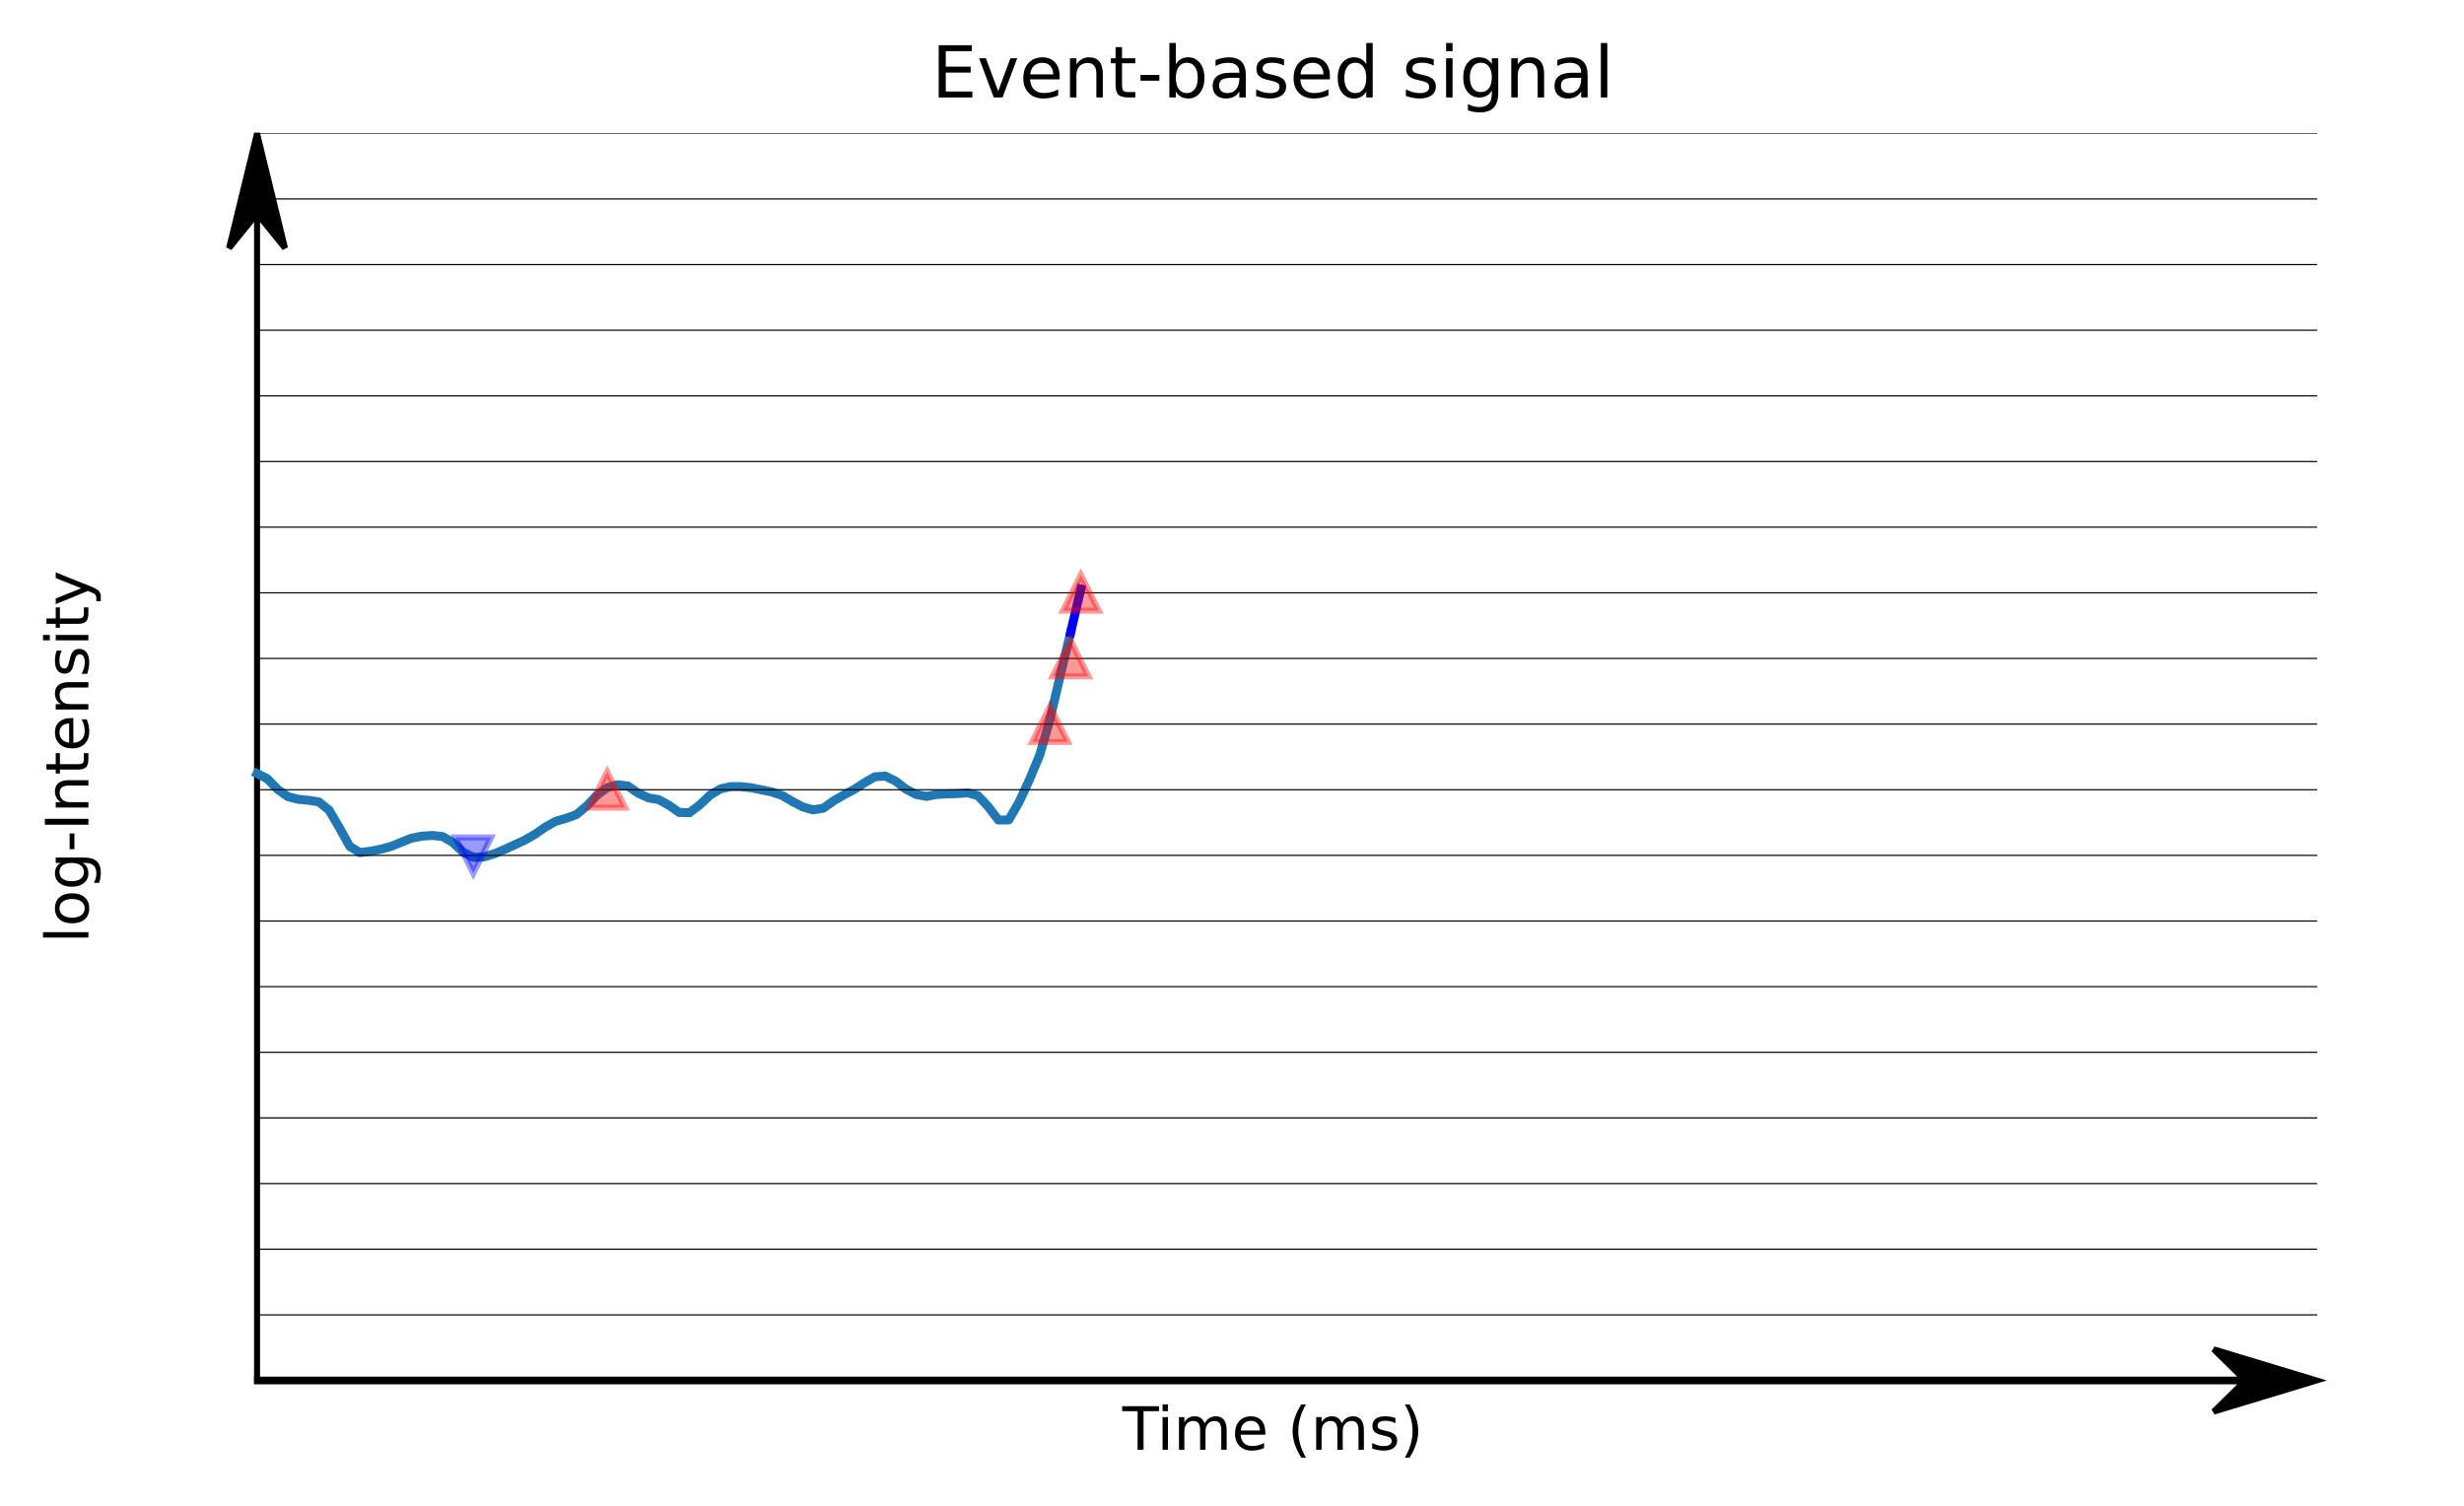
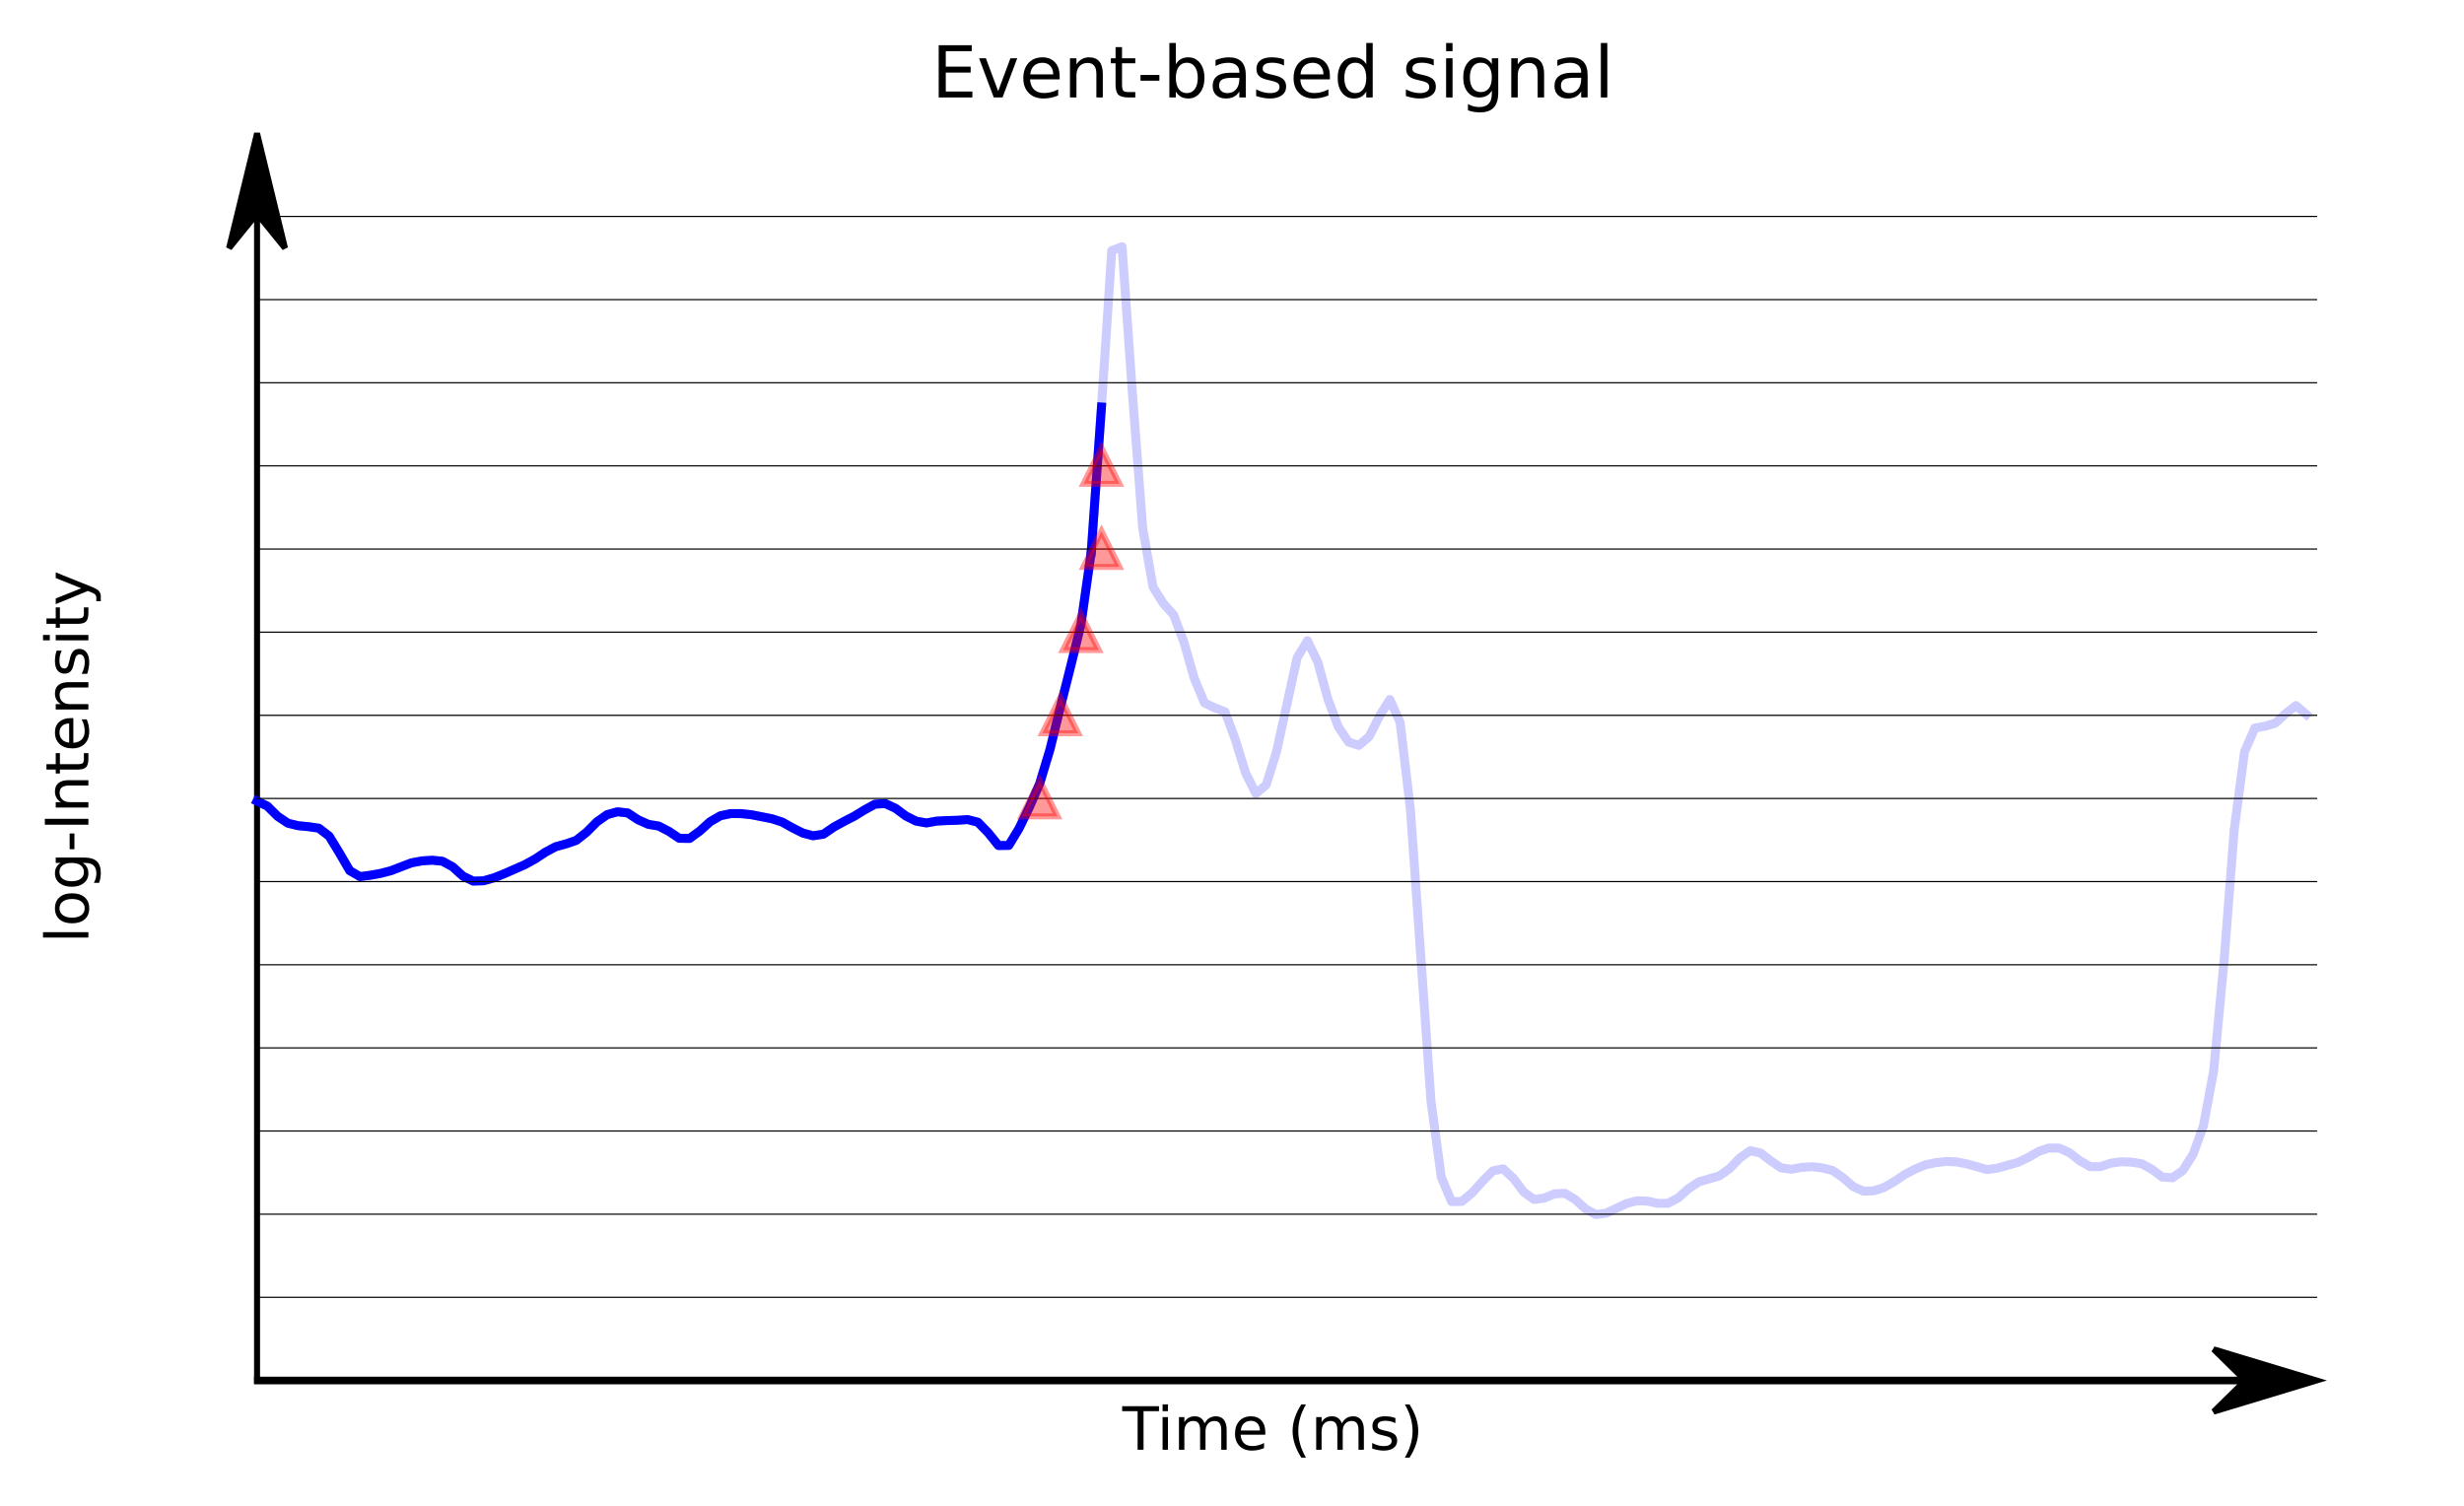
<svg xmlns="http://www.w3.org/2000/svg" xmlns:xlink="http://www.w3.org/1999/xlink" width="412.523pt" height="251.996pt" viewBox="0 0 412.523 251.996" version="1.1">
  <defs>
    <style type="text/css">*{stroke-linejoin: round; stroke-linecap: butt}</style>
  </defs>
  <g id="figure_1">
    <g id="patch_1">
      <path d="M 0 251.996  L 412.523 251.996  L 412.523 0  L 0 0  L 0 251.996  z " style="fill: none" />
    </g>
    <g id="axes_1">
      <g id="patch_2">
        <path d="M 20.878 231.118  L 405.323 231.118  L 405.323 22.318  L 20.878 22.318  L 20.878 231.118  z " style="fill: none" />
      </g>
      <g id="patch_3">
-         <path d="M 387.848 231.118  L 370.608 236.338  L 375.78 231.263  L 43.035 231.263  L 43.035 230.973  L 375.78 230.973  L 370.608 225.898  z " style="stroke: #000000; stroke-linejoin: miter" />
+         <path d="M 387.848 231.118  L 370.608 236.338  L 375.78 231.256  L 43.035 231.256  L 43.035 230.98  L 375.78 230.98  L 370.608 225.898  z " style="stroke: #000000; stroke-linejoin: miter" />
      </g>
      <g id="patch_4">
        <path d="M 43.035 22.318  L 47.717 41.54  L 43.036 35.774  L 43.036 231.118  L 43.034 231.118  L 43.034 35.774  L 38.353 41.54  z " style="stroke: #000000; stroke-linejoin: miter" />
      </g>
      <g id="matplotlib.axis_1">
        <g id="text_1">
          <g transform="translate(187.9013 242.7166) scale(0.1 -0.1)">
            <defs>
              <path id="DejaVuSans-54" d="M -19 4666  L 3928 4666  L 3928 4134  L 2272 4134  L 2272 0  L 1638 0  L 1638 4134  L -19 4134  L -19 4666  z " transform="scale(0.015625)" />
              <path id="DejaVuSans-69" d="M 603 3500  L 1178 3500  L 1178 0  L 603 0  L 603 3500  z M 603 4863  L 1178 4863  L 1178 4134  L 603 4134  L 603 4863  z " transform="scale(0.015625)" />
              <path id="DejaVuSans-6d" d="M 3328 2828  Q 3544 3216 3844 3400  Q 4144 3584 4550 3584  Q 5097 3584 5394 3201  Q 5691 2819 5691 2113  L 5691 0  L 5113 0  L 5113 2094  Q 5113 2597 4934 2840  Q 4756 3084 4391 3084  Q 3944 3084 3684 2787  Q 3425 2491 3425 1978  L 3425 0  L 2847 0  L 2847 2094  Q 2847 2600 2669 2842  Q 2491 3084 2119 3084  Q 1678 3084 1418 2786  Q 1159 2488 1159 1978  L 1159 0  L 581 0  L 581 3500  L 1159 3500  L 1159 2956  Q 1356 3278 1631 3431  Q 1906 3584 2284 3584  Q 2666 3584 2933 3390  Q 3200 3197 3328 2828  z " transform="scale(0.015625)" />
              <path id="DejaVuSans-65" d="M 3597 1894  L 3597 1613  L 953 1613  Q 991 1019 1311 708  Q 1631 397 2203 397  Q 2534 397 2845 478  Q 3156 559 3463 722  L 3463 178  Q 3153 47 2828 -22  Q 2503 -91 2169 -91  Q 1331 -91 842 396  Q 353 884 353 1716  Q 353 2575 817 3079  Q 1281 3584 2069 3584  Q 2775 3584 3186 3129  Q 3597 2675 3597 1894  z M 3022 2063  Q 3016 2534 2758 2815  Q 2500 3097 2075 3097  Q 1594 3097 1305 2825  Q 1016 2553 972 2059  L 3022 2063  z " transform="scale(0.015625)" />
              <path id="DejaVuSans-20" transform="scale(0.015625)" />
              <path id="DejaVuSans-28" d="M 1984 4856  Q 1566 4138 1362 3434  Q 1159 2731 1159 2009  Q 1159 1288 1364 580  Q 1569 -128 1984 -844  L 1484 -844  Q 1016 -109 783 600  Q 550 1309 550 2009  Q 550 2706 781 3412  Q 1013 4119 1484 4856  L 1984 4856  z " transform="scale(0.015625)" />
              <path id="DejaVuSans-73" d="M 2834 3397  L 2834 2853  Q 2591 2978 2328 3040  Q 2066 3103 1784 3103  Q 1356 3103 1142 2972  Q 928 2841 928 2578  Q 928 2378 1081 2264  Q 1234 2150 1697 2047  L 1894 2003  Q 2506 1872 2764 1633  Q 3022 1394 3022 966  Q 3022 478 2636 193  Q 2250 -91 1575 -91  Q 1294 -91 989 -36  Q 684 19 347 128  L 347 722  Q 666 556 975 473  Q 1284 391 1588 391  Q 1994 391 2212 530  Q 2431 669 2431 922  Q 2431 1156 2273 1281  Q 2116 1406 1581 1522  L 1381 1569  Q 847 1681 609 1914  Q 372 2147 372 2553  Q 372 3047 722 3315  Q 1072 3584 1716 3584  Q 2034 3584 2315 3537  Q 2597 3491 2834 3397  z " transform="scale(0.015625)" />
              <path id="DejaVuSans-29" d="M 513 4856  L 1013 4856  Q 1481 4119 1714 3412  Q 1947 2706 1947 2009  Q 1947 1309 1714 600  Q 1481 -109 1013 -844  L 513 -844  Q 928 -128 1133 580  Q 1338 1288 1338 2009  Q 1338 2731 1133 3434  Q 928 4138 513 4856  z " transform="scale(0.015625)" />
            </defs>
            <use xlink:href="#DejaVuSans-54" />
            <use xlink:href="#DejaVuSans-69" x="57.959" />
            <use xlink:href="#DejaVuSans-6d" x="85.742" />
            <use xlink:href="#DejaVuSans-65" x="183.154" />
            <use xlink:href="#DejaVuSans-20" x="244.678" />
            <use xlink:href="#DejaVuSans-28" x="276.465" />
            <use xlink:href="#DejaVuSans-6d" x="315.479" />
            <use xlink:href="#DejaVuSans-73" x="412.891" />
            <use xlink:href="#DejaVuSans-29" x="464.99" />
          </g>
        </g>
      </g>
      <g id="matplotlib.axis_2">
        <g id="text_2">
          <g transform="translate(14.79844 157.9072) rotate(-90) scale(0.1 -0.1)">
            <defs>
              <path id="DejaVuSans-6c" d="M 603 4863  L 1178 4863  L 1178 0  L 603 0  L 603 4863  z " transform="scale(0.015625)" />
              <path id="DejaVuSans-6f" d="M 1959 3097  Q 1497 3097 1228 2736  Q 959 2375 959 1747  Q 959 1119 1226 758  Q 1494 397 1959 397  Q 2419 397 2687 759  Q 2956 1122 2956 1747  Q 2956 2369 2687 2733  Q 2419 3097 1959 3097  z M 1959 3584  Q 2709 3584 3137 3096  Q 3566 2609 3566 1747  Q 3566 888 3137 398  Q 2709 -91 1959 -91  Q 1206 -91 779 398  Q 353 888 353 1747  Q 353 2609 779 3096  Q 1206 3584 1959 3584  z " transform="scale(0.015625)" />
              <path id="DejaVuSans-67" d="M 2906 1791  Q 2906 2416 2648 2759  Q 2391 3103 1925 3103  Q 1463 3103 1205 2759  Q 947 2416 947 1791  Q 947 1169 1205 825  Q 1463 481 1925 481  Q 2391 481 2648 825  Q 2906 1169 2906 1791  z M 3481 434  Q 3481 -459 3084 -895  Q 2688 -1331 1869 -1331  Q 1566 -1331 1297 -1286  Q 1028 -1241 775 -1147  L 775 -588  Q 1028 -725 1275 -790  Q 1522 -856 1778 -856  Q 2344 -856 2625 -561  Q 2906 -266 2906 331  L 2906 616  Q 2728 306 2450 153  Q 2172 0 1784 0  Q 1141 0 747 490  Q 353 981 353 1791  Q 353 2603 747 3093  Q 1141 3584 1784 3584  Q 2172 3584 2450 3431  Q 2728 3278 2906 2969  L 2906 3500  L 3481 3500  L 3481 434  z " transform="scale(0.015625)" />
              <path id="DejaVuSans-2d" d="M 313 2009  L 1997 2009  L 1997 1497  L 313 1497  L 313 2009  z " transform="scale(0.015625)" />
              <path id="DejaVuSans-49" d="M 628 4666  L 1259 4666  L 1259 0  L 628 0  L 628 4666  z " transform="scale(0.015625)" />
              <path id="DejaVuSans-6e" d="M 3513 2113  L 3513 0  L 2938 0  L 2938 2094  Q 2938 2591 2744 2837  Q 2550 3084 2163 3084  Q 1697 3084 1428 2787  Q 1159 2491 1159 1978  L 1159 0  L 581 0  L 581 3500  L 1159 3500  L 1159 2956  Q 1366 3272 1645 3428  Q 1925 3584 2291 3584  Q 2894 3584 3203 3211  Q 3513 2838 3513 2113  z " transform="scale(0.015625)" />
              <path id="DejaVuSans-74" d="M 1172 4494  L 1172 3500  L 2356 3500  L 2356 3053  L 1172 3053  L 1172 1153  Q 1172 725 1289 603  Q 1406 481 1766 481  L 2356 481  L 2356 0  L 1766 0  Q 1100 0 847 248  Q 594 497 594 1153  L 594 3053  L 172 3053  L 172 3500  L 594 3500  L 594 4494  L 1172 4494  z " transform="scale(0.015625)" />
              <path id="DejaVuSans-79" d="M 2059 -325  Q 1816 -950 1584 -1140  Q 1353 -1331 966 -1331  L 506 -1331  L 506 -850  L 844 -850  Q 1081 -850 1212 -737  Q 1344 -625 1503 -206  L 1606 56  L 191 3500  L 800 3500  L 1894 763  L 2988 3500  L 3597 3500  L 2059 -325  z " transform="scale(0.015625)" />
            </defs>
            <use xlink:href="#DejaVuSans-6c" />
            <use xlink:href="#DejaVuSans-6f" x="27.783" />
            <use xlink:href="#DejaVuSans-67" x="88.965" />
            <use xlink:href="#DejaVuSans-2d" x="152.441" />
            <use xlink:href="#DejaVuSans-49" x="188.525" />
            <use xlink:href="#DejaVuSans-6e" x="218.018" />
            <use xlink:href="#DejaVuSans-74" x="281.396" />
            <use xlink:href="#DejaVuSans-65" x="320.605" />
            <use xlink:href="#DejaVuSans-6e" x="382.129" />
            <use xlink:href="#DejaVuSans-73" x="445.508" />
            <use xlink:href="#DejaVuSans-69" x="497.607" />
            <use xlink:href="#DejaVuSans-74" x="525.391" />
            <use xlink:href="#DejaVuSans-79" x="564.6" />
          </g>
        </g>
      </g>
      <g id="line2d_1">
-         <path d="M 43.035 129.502  L 44.759 130.378  L 46.483 132.166  L 48.207 133.377  L 49.931 133.818  L 51.655 133.982  L 53.379 134.254  L 55.103 135.641  L 56.827 138.588  L 58.551 141.698  L 60.275 142.742  L 62 142.51  L 63.724 142.178  L 65.448 141.71  L 67.172 141.014  L 68.896 140.329  L 70.62 139.99  L 72.344 139.869  L 74.068 140.046  L 75.792 141.032  L 77.516 142.667  L 79.24 143.535  L 80.964 143.476  L 82.688 142.961  L 84.412 142.248  L 86.136 141.453  L 87.861 140.654  L 89.585 139.661  L 91.309 138.465  L 93.033 137.5  L 94.757 137.01  L 96.481 136.387  L 98.205 134.962  L 99.929 133.151  L 101.653 131.873  L 103.377 131.373  L 105.101 131.582  L 106.825 132.775  L 108.549 133.579  L 110.273 133.875  L 111.997 134.814  L 113.722 136.022  L 115.446 136.054  L 117.17 134.743  L 118.894 133.114  L 120.618 132.071  L 122.342 131.692  L 124.066 131.695  L 125.79 131.89  L 127.514 132.239  L 129.238 132.599  L 130.962 133.182  L 132.686 134.201  L 134.41 135.104  L 136.134 135.585  L 137.858 135.303  L 139.583 134.065  L 141.307 133.071  L 143.031 132.149  L 144.755 131.034  L 146.479 130.045  L 148.203 129.93  L 149.927 130.762  L 151.651 132.105  L 153.375 133.013  L 155.099 133.334  L 156.823 133.007  L 158.547 132.915  L 160.271 132.867  L 161.995 132.74  L 163.719 133.203  L 165.444 135.056  L 167.168 137.291  L 168.892 137.269  L 170.616 134.283  L 172.34 130.561  L 174.064 126.426  L 175.788 120.443  L 177.512 113.078  L 179.236 105.929  " clip-path="url(#p170207521b)" style="fill: none; stroke: #1f77b4; stroke-width: 1.5; stroke-linecap: square" />
+         <path d="M 43.035 134.121  L 44.759 134.957  L 46.483 136.664  L 48.207 137.82  L 49.931 138.24  L 53.379 138.657  L 55.103 139.981  L 58.551 145.763  L 60.275 146.759  L 63.724 146.221  L 65.448 145.774  L 68.896 144.456  L 70.62 144.132  L 72.344 144.017  L 74.068 144.186  L 75.792 145.127  L 77.516 146.688  L 79.24 147.516  L 80.964 147.459  L 82.688 146.968  L 86.136 145.528  L 87.861 144.766  L 89.585 143.818  L 91.309 142.676  L 93.033 141.756  L 94.757 141.288  L 96.481 140.693  L 98.205 139.333  L 99.929 137.604  L 101.653 136.384  L 103.377 135.907  L 105.101 136.106  L 106.825 137.245  L 108.549 138.013  L 110.273 138.295  L 111.997 139.191  L 113.722 140.345  L 115.446 140.375  L 117.17 139.123  L 118.894 137.569  L 120.618 136.573  L 122.342 136.211  L 124.066 136.214  L 125.79 136.4  L 129.238 137.077  L 130.962 137.633  L 134.41 139.468  L 136.134 139.927  L 137.858 139.659  L 139.583 138.476  L 146.479 134.639  L 148.203 134.529  L 149.927 135.323  L 151.651 136.606  L 153.375 137.472  L 155.099 137.778  L 156.823 137.467  L 161.995 137.212  L 163.719 137.654  L 165.444 139.422  L 167.168 141.556  L 168.892 141.535  L 170.616 138.685  L 172.34 135.131  L 174.064 131.185  L 175.788 125.474  L 180.96 104.633  L 182.684 92.493  L 184.408 68.139  L 186.132 41.956  L 187.856 41.3  L 189.58 65.755  L 191.305 88.371  L 193.029 98.262  L 194.753 101.013  L 196.477 102.926  L 198.201 107.48  L 199.925 113.516  L 201.649 117.676  L 203.373 118.498  L 205.097 119.169  L 206.821 123.833  L 208.545 129.429  L 210.269 132.869  L 211.993 131.388  L 213.717 125.829  L 217.166 110.128  L 218.89 107.268  L 220.614 110.831  L 222.338 117.095  L 224.062 121.692  L 225.786 124.246  L 227.51 124.791  L 229.234 123.304  L 230.958 119.879  L 232.682 117.105  L 234.406 120.942  L 236.13 135.474  L 239.578 184.399  L 241.303 197.08  L 243.027 201.174  L 244.751 201.143  L 246.475 199.696  L 248.199 197.775  L 249.923 196.033  L 251.647 195.679  L 253.371 197.271  L 255.095 199.548  L 256.819 200.82  L 258.543 200.577  L 260.267 199.867  L 261.991 199.78  L 263.715 200.818  L 265.439 202.385  L 267.164 203.329  L 268.888 203.116  L 272.336 201.49  L 274.06 201.033  L 275.784 201.088  L 277.508 201.461  L 279.232 201.466  L 280.956 200.562  L 282.68 199.018  L 284.404 197.871  L 287.852 196.871  L 289.576 195.651  L 291.3 193.856  L 293.025 192.646  L 294.749 193.034  L 296.473 194.368  L 298.197 195.521  L 299.921 195.759  L 301.645 195.441  L 303.369 195.331  L 305.093 195.532  L 306.817 195.962  L 308.541 197.16  L 310.265 198.66  L 311.989 199.422  L 313.713 199.364  L 315.437 198.804  L 317.161 197.811  L 318.886 196.639  L 320.61 195.741  L 322.334 195.017  L 324.058 194.663  L 325.782 194.455  L 327.506 194.52  L 329.23 194.844  L 332.678 195.806  L 334.402 195.571  L 337.85 194.608  L 339.574 193.777  L 341.298 192.775  L 343.022 192.193  L 344.747 192.211  L 346.471 192.988  L 348.195 194.326  L 349.919 195.319  L 351.643 195.325  L 353.367 194.743  L 355.091 194.5  L 356.815 194.563  L 358.539 194.83  L 360.263 195.763  L 361.987 197.05  L 363.711 197.183  L 365.435 195.986  L 367.159 193.258  L 368.883 188.554  L 370.608 179.3  L 372.332 161.08  L 374.056 138.854  L 375.78 125.853  L 377.504 121.881  L 379.228 121.574  L 380.952 121.064  L 382.676 119.463  L 384.4 118.122  L 386.124 119.603  L 386.124 119.603  " clip-path="url(#p82639fbb96)" style="fill: none; stroke: #0000ff; stroke-opacity: 0.2; stroke-width: 1.5; stroke-linecap: square" />
      </g>
      <g id="line2d_2">
-         <path d="M 179.236 105.929  L 180.96 98.609  " clip-path="url(#p170207521b)" style="fill: none; stroke: #0000ff; stroke-width: 1.5; stroke-linecap: square" />
+         <path d="M 43.035 134.121  L 44.759 134.957  L 46.483 136.664  L 48.207 137.82  L 49.931 138.24  L 51.655 138.398  L 53.379 138.657  L 55.103 139.981  L 56.827 142.794  L 58.551 145.763  L 60.275 146.759  L 62 146.537  L 63.724 146.221  L 65.448 145.774  L 67.172 145.109  L 68.896 144.456  L 70.62 144.132  L 72.344 144.017  L 74.068 144.186  L 75.792 145.127  L 77.516 146.688  L 79.24 147.516  L 80.964 147.459  L 82.688 146.968  L 84.412 146.287  L 86.136 145.528  L 87.861 144.766  L 89.585 143.818  L 91.309 142.676  L 93.033 141.756  L 94.757 141.288  L 96.481 140.693  L 98.205 139.333  L 99.929 137.604  L 101.653 136.384  L 103.377 135.907  L 105.101 136.106  L 106.825 137.245  L 108.549 138.013  L 110.273 138.295  L 111.997 139.191  L 113.722 140.345  L 115.446 140.375  L 117.17 139.123  L 118.894 137.569  L 120.618 136.573  L 122.342 136.211  L 124.066 136.214  L 125.79 136.4  L 127.514 136.734  L 129.238 137.077  L 130.962 137.633  L 132.686 138.606  L 134.41 139.468  L 136.134 139.927  L 137.858 139.659  L 139.583 138.476  L 141.307 137.528  L 143.031 136.648  L 144.755 135.583  L 146.479 134.639  L 148.203 134.529  L 149.927 135.323  L 151.651 136.606  L 153.375 137.472  L 155.099 137.778  L 156.823 137.467  L 158.547 137.379  L 160.271 137.333  L 161.995 137.212  L 163.719 137.654  L 165.444 139.422  L 167.168 141.556  L 168.892 141.535  L 170.616 138.685  L 172.34 135.131  L 174.064 131.185  L 175.788 125.474  L 177.512 118.444  L 179.236 111.619  L 180.96 104.633  L 182.684 92.493  " clip-path="url(#p82639fbb96)" style="fill: none; stroke: #0000ff; stroke-width: 1.5; stroke-linecap: square" />
      </g>
      <g id="line2d_3">
-         <path d="M 43.035 231.118  L 387.848 231.118  " clip-path="url(#p170207521b)" style="fill: none; stroke: #000000; stroke-width: 0.2; stroke-linecap: square" />
+         <path d="M 182.684 92.493  L 184.408 68.139  " clip-path="url(#p82639fbb96)" style="fill: none; stroke: #0000ff; stroke-width: 1.5; stroke-linecap: square" />
      </g>
      <g id="line2d_4">
-         <path d="M 43.035 220.129  L 387.848 220.129  " clip-path="url(#p170207521b)" style="fill: none; stroke: #000000; stroke-width: 0.2; stroke-linecap: square" />
+         <path d="M 43.035 231.118  L 387.848 231.118  " clip-path="url(#p82639fbb96)" style="fill: none; stroke: #000000; stroke-width: 0.2; stroke-linecap: square" />
      </g>
      <g id="line2d_5">
-         <path d="M 43.035 209.139  L 387.848 209.139  " clip-path="url(#p170207521b)" style="fill: none; stroke: #000000; stroke-width: 0.2; stroke-linecap: square" />
+         <path d="M 43.035 217.198  L 387.848 217.198  " clip-path="url(#p82639fbb96)" style="fill: none; stroke: #000000; stroke-width: 0.2; stroke-linecap: square" />
      </g>
      <g id="line2d_6">
-         <path d="M 43.035 198.15  L 387.848 198.15  " clip-path="url(#p170207521b)" style="fill: none; stroke: #000000; stroke-width: 0.2; stroke-linecap: square" />
+         <path d="M 43.035 203.278  L 387.848 203.278  " clip-path="url(#p82639fbb96)" style="fill: none; stroke: #000000; stroke-width: 0.2; stroke-linecap: square" />
      </g>
      <g id="line2d_7">
-         <path d="M 43.035 187.16  L 387.848 187.16  " clip-path="url(#p170207521b)" style="fill: none; stroke: #000000; stroke-width: 0.2; stroke-linecap: square" />
+         <path d="M 43.035 189.358  L 387.848 189.358  " clip-path="url(#p82639fbb96)" style="fill: none; stroke: #000000; stroke-width: 0.2; stroke-linecap: square" />
      </g>
      <g id="line2d_8">
-         <path d="M 43.035 176.171  L 387.848 176.171  " clip-path="url(#p170207521b)" style="fill: none; stroke: #000000; stroke-width: 0.2; stroke-linecap: square" />
+         <path d="M 43.035 175.438  L 387.848 175.438  " clip-path="url(#p82639fbb96)" style="fill: none; stroke: #000000; stroke-width: 0.2; stroke-linecap: square" />
      </g>
      <g id="line2d_9">
-         <path d="M 43.035 165.181  L 387.848 165.181  " clip-path="url(#p170207521b)" style="fill: none; stroke: #000000; stroke-width: 0.2; stroke-linecap: square" />
+         <path d="M 43.035 161.518  L 387.848 161.518  " clip-path="url(#p82639fbb96)" style="fill: none; stroke: #000000; stroke-width: 0.2; stroke-linecap: square" />
      </g>
      <g id="line2d_10">
-         <path d="M 43.035 154.192  L 387.848 154.192  " clip-path="url(#p170207521b)" style="fill: none; stroke: #000000; stroke-width: 0.2; stroke-linecap: square" />
+         <path d="M 43.035 147.598  L 387.848 147.598  " clip-path="url(#p82639fbb96)" style="fill: none; stroke: #000000; stroke-width: 0.2; stroke-linecap: square" />
      </g>
      <g id="line2d_11">
-         <path d="M 43.035 143.202  L 387.848 143.202  " clip-path="url(#p170207521b)" style="fill: none; stroke: #000000; stroke-width: 0.2; stroke-linecap: square" />
+         <path d="M 43.035 133.678  L 387.848 133.678  " clip-path="url(#p82639fbb96)" style="fill: none; stroke: #000000; stroke-width: 0.2; stroke-linecap: square" />
      </g>
      <g id="line2d_12">
-         <path d="M 43.035 132.213  L 387.848 132.213  " clip-path="url(#p170207521b)" style="fill: none; stroke: #000000; stroke-width: 0.2; stroke-linecap: square" />
+         <path d="M 43.035 119.758  L 387.848 119.758  " clip-path="url(#p82639fbb96)" style="fill: none; stroke: #000000; stroke-width: 0.2; stroke-linecap: square" />
      </g>
      <g id="line2d_13">
-         <path d="M 43.035 121.223  L 387.848 121.223  " clip-path="url(#p170207521b)" style="fill: none; stroke: #000000; stroke-width: 0.2; stroke-linecap: square" />
+         <path d="M 43.035 105.838  L 387.848 105.838  " clip-path="url(#p82639fbb96)" style="fill: none; stroke: #000000; stroke-width: 0.2; stroke-linecap: square" />
      </g>
      <g id="line2d_14">
-         <path d="M 43.035 110.234  L 387.848 110.234  " clip-path="url(#p170207521b)" style="fill: none; stroke: #000000; stroke-width: 0.2; stroke-linecap: square" />
+         <path d="M 43.035 91.918  L 387.848 91.918  " clip-path="url(#p82639fbb96)" style="fill: none; stroke: #000000; stroke-width: 0.2; stroke-linecap: square" />
      </g>
      <g id="line2d_15">
-         <path d="M 43.035 99.244  L 387.848 99.244  " clip-path="url(#p170207521b)" style="fill: none; stroke: #000000; stroke-width: 0.2; stroke-linecap: square" />
+         <path d="M 43.035 77.998  L 387.848 77.998  " clip-path="url(#p82639fbb96)" style="fill: none; stroke: #000000; stroke-width: 0.2; stroke-linecap: square" />
      </g>
      <g id="line2d_16">
-         <path d="M 43.035 88.255  L 387.848 88.255  " clip-path="url(#p170207521b)" style="fill: none; stroke: #000000; stroke-width: 0.2; stroke-linecap: square" />
+         <path d="M 43.035 64.078  L 387.848 64.078  " clip-path="url(#p82639fbb96)" style="fill: none; stroke: #000000; stroke-width: 0.2; stroke-linecap: square" />
      </g>
      <g id="line2d_17">
-         <path d="M 43.035 77.265  L 387.848 77.265  " clip-path="url(#p170207521b)" style="fill: none; stroke: #000000; stroke-width: 0.2; stroke-linecap: square" />
+         <path d="M 43.035 50.158  L 387.848 50.158  " clip-path="url(#p82639fbb96)" style="fill: none; stroke: #000000; stroke-width: 0.2; stroke-linecap: square" />
      </g>
      <g id="line2d_18">
-         <path d="M 43.035 66.276  L 387.848 66.276  " clip-path="url(#p170207521b)" style="fill: none; stroke: #000000; stroke-width: 0.2; stroke-linecap: square" />
+         <path d="M 43.035 36.238  L 387.848 36.238  " clip-path="url(#p82639fbb96)" style="fill: none; stroke: #000000; stroke-width: 0.2; stroke-linecap: square" />
      </g>
      <g id="line2d_19">
-         <path d="M 43.035 55.287  L 387.848 55.287  " clip-path="url(#p170207521b)" style="fill: none; stroke: #000000; stroke-width: 0.2; stroke-linecap: square" />
+         <defs>
+           <path id="mc43e1327fb" d="M 0 -3  L -3 3  L 3 3  z " style="stroke: #ff0000; stroke-opacity: 0.4; stroke-linejoin: miter" />
+         </defs>
+         <g clip-path="url(#p82639fbb96)">
+           <use xlink:href="#mc43e1327fb" x="174.064" y="133.678" style="fill: #ff0000; fill-opacity: 0.4; stroke: #ff0000; stroke-opacity: 0.4; stroke-linejoin: miter" />
+         </g>
      </g>
      <g id="line2d_20">
-         <path d="M 43.035 44.297  L 387.848 44.297  " clip-path="url(#p170207521b)" style="fill: none; stroke: #000000; stroke-width: 0.2; stroke-linecap: square" />
+         <g clip-path="url(#p82639fbb96)">
+           <use xlink:href="#mc43e1327fb" x="177.512" y="119.758" style="fill: #ff0000; fill-opacity: 0.4; stroke: #ff0000; stroke-opacity: 0.4; stroke-linejoin: miter" />
+         </g>
      </g>
      <g id="line2d_21">
-         <path d="M 43.035 33.308  L 387.848 33.308  " clip-path="url(#p170207521b)" style="fill: none; stroke: #000000; stroke-width: 0.2; stroke-linecap: square" />
+         <g clip-path="url(#p82639fbb96)">
+           <use xlink:href="#mc43e1327fb" x="180.96" y="105.838" style="fill: #ff0000; fill-opacity: 0.4; stroke: #ff0000; stroke-opacity: 0.4; stroke-linejoin: miter" />
+         </g>
      </g>
      <g id="line2d_22">
-         <path d="M 43.035 22.318  L 387.848 22.318  " clip-path="url(#p170207521b)" style="fill: none; stroke: #000000; stroke-width: 0.2; stroke-linecap: square" />
+         <g clip-path="url(#p82639fbb96)">
+           <use xlink:href="#mc43e1327fb" x="184.408" y="91.918" style="fill: #ff0000; fill-opacity: 0.4; stroke: #ff0000; stroke-opacity: 0.4; stroke-linejoin: miter" />
+         </g>
      </g>
      <g id="line2d_23">
-         <defs>
-           <path id="maa44fa7ece" d="M -0 3  L 3 -3  L -3 -3  z " style="stroke: #0000ff; stroke-opacity: 0.4; stroke-linejoin: miter" />
-         </defs>
-         <g clip-path="url(#p170207521b)">
-           <use xlink:href="#maa44fa7ece" x="79.24" y="143.202" style="fill: #0000ff; fill-opacity: 0.4; stroke: #0000ff; stroke-opacity: 0.4; stroke-linejoin: miter" />
-         </g>
-       </g>
-       <g id="line2d_24">
-         <defs>
-           <path id="m0ef78ac4cf" d="M 0 -3  L -3 3  L 3 3  z " style="stroke: #ff0000; stroke-opacity: 0.4; stroke-linejoin: miter" />
-         </defs>
-         <g clip-path="url(#p170207521b)">
-           <use xlink:href="#m0ef78ac4cf" x="101.653" y="132.213" style="fill: #ff0000; fill-opacity: 0.4; stroke: #ff0000; stroke-opacity: 0.4; stroke-linejoin: miter" />
-         </g>
-       </g>
-       <g id="line2d_25">
-         <g clip-path="url(#p170207521b)">
-           <use xlink:href="#m0ef78ac4cf" x="175.788" y="121.223" style="fill: #ff0000; fill-opacity: 0.4; stroke: #ff0000; stroke-opacity: 0.4; stroke-linejoin: miter" />
-         </g>
-       </g>
-       <g id="line2d_26">
-         <g clip-path="url(#p170207521b)">
-           <use xlink:href="#m0ef78ac4cf" x="179.236" y="110.234" style="fill: #ff0000; fill-opacity: 0.4; stroke: #ff0000; stroke-opacity: 0.4; stroke-linejoin: miter" />
-         </g>
-       </g>
-       <g id="line2d_27">
-         <g clip-path="url(#p170207521b)">
-           <use xlink:href="#m0ef78ac4cf" x="180.96" y="99.244" style="fill: #ff0000; fill-opacity: 0.4; stroke: #ff0000; stroke-opacity: 0.4; stroke-linejoin: miter" />
+         <g clip-path="url(#p82639fbb96)">
+           <use xlink:href="#mc43e1327fb" x="184.408" y="77.998" style="fill: #ff0000; fill-opacity: 0.4; stroke: #ff0000; stroke-opacity: 0.4; stroke-linejoin: miter" />
        </g>
      </g>
      <g id="text_3">
        <g transform="translate(155.9796 16.31812) scale(0.12 -0.12)">
          <defs>
            <path id="DejaVuSans-45" d="M 628 4666  L 3578 4666  L 3578 4134  L 1259 4134  L 1259 2753  L 3481 2753  L 3481 2222  L 1259 2222  L 1259 531  L 3634 531  L 3634 0  L 628 0  L 628 4666  z " transform="scale(0.015625)" />
            <path id="DejaVuSans-76" d="M 191 3500  L 800 3500  L 1894 563  L 2988 3500  L 3597 3500  L 2284 0  L 1503 0  L 191 3500  z " transform="scale(0.015625)" />
            <path id="DejaVuSans-62" d="M 3116 1747  Q 3116 2381 2855 2742  Q 2594 3103 2138 3103  Q 1681 3103 1420 2742  Q 1159 2381 1159 1747  Q 1159 1113 1420 752  Q 1681 391 2138 391  Q 2594 391 2855 752  Q 3116 1113 3116 1747  z M 1159 2969  Q 1341 3281 1617 3432  Q 1894 3584 2278 3584  Q 2916 3584 3314 3078  Q 3713 2572 3713 1747  Q 3713 922 3314 415  Q 2916 -91 2278 -91  Q 1894 -91 1617 61  Q 1341 213 1159 525  L 1159 0  L 581 0  L 581 4863  L 1159 4863  L 1159 2969  z " transform="scale(0.015625)" />
            <path id="DejaVuSans-61" d="M 2194 1759  Q 1497 1759 1228 1600  Q 959 1441 959 1056  Q 959 750 1161 570  Q 1363 391 1709 391  Q 2188 391 2477 730  Q 2766 1069 2766 1631  L 2766 1759  L 2194 1759  z M 3341 1997  L 3341 0  L 2766 0  L 2766 531  Q 2569 213 2275 61  Q 1981 -91 1556 -91  Q 1019 -91 701 211  Q 384 513 384 1019  Q 384 1609 779 1909  Q 1175 2209 1959 2209  L 2766 2209  L 2766 2266  Q 2766 2663 2505 2880  Q 2244 3097 1772 3097  Q 1472 3097 1187 3025  Q 903 2953 641 2809  L 641 3341  Q 956 3463 1253 3523  Q 1550 3584 1831 3584  Q 2591 3584 2966 3190  Q 3341 2797 3341 1997  z " transform="scale(0.015625)" />
            <path id="DejaVuSans-64" d="M 2906 2969  L 2906 4863  L 3481 4863  L 3481 0  L 2906 0  L 2906 525  Q 2725 213 2448 61  Q 2172 -91 1784 -91  Q 1150 -91 751 415  Q 353 922 353 1747  Q 353 2572 751 3078  Q 1150 3584 1784 3584  Q 2172 3584 2448 3432  Q 2725 3281 2906 2969  z M 947 1747  Q 947 1113 1208 752  Q 1469 391 1925 391  Q 2381 391 2643 752  Q 2906 1113 2906 1747  Q 2906 2381 2643 2742  Q 2381 3103 1925 3103  Q 1469 3103 1208 2742  Q 947 2381 947 1747  z " transform="scale(0.015625)" />
          </defs>
          <use xlink:href="#DejaVuSans-45" />
          <use xlink:href="#DejaVuSans-76" x="63.184" />
          <use xlink:href="#DejaVuSans-65" x="122.363" />
          <use xlink:href="#DejaVuSans-6e" x="183.887" />
          <use xlink:href="#DejaVuSans-74" x="247.266" />
          <use xlink:href="#DejaVuSans-2d" x="286.475" />
          <use xlink:href="#DejaVuSans-62" x="322.559" />
          <use xlink:href="#DejaVuSans-61" x="386.035" />
          <use xlink:href="#DejaVuSans-73" x="447.314" />
          <use xlink:href="#DejaVuSans-65" x="499.414" />
          <use xlink:href="#DejaVuSans-64" x="560.938" />
          <use xlink:href="#DejaVuSans-20" x="624.414" />
          <use xlink:href="#DejaVuSans-73" x="656.201" />
          <use xlink:href="#DejaVuSans-69" x="708.301" />
          <use xlink:href="#DejaVuSans-67" x="736.084" />
          <use xlink:href="#DejaVuSans-6e" x="799.561" />
          <use xlink:href="#DejaVuSans-61" x="862.939" />
          <use xlink:href="#DejaVuSans-6c" x="924.219" />
        </g>
      </g>
    </g>
  </g>
  <defs>
-     <clipPath id="p170207521b">
+     <clipPath id="p82639fbb96">
      <rect x="20.878" y="22.318" width="384.445" height="208.8" />
    </clipPath>
  </defs>
</svg>
